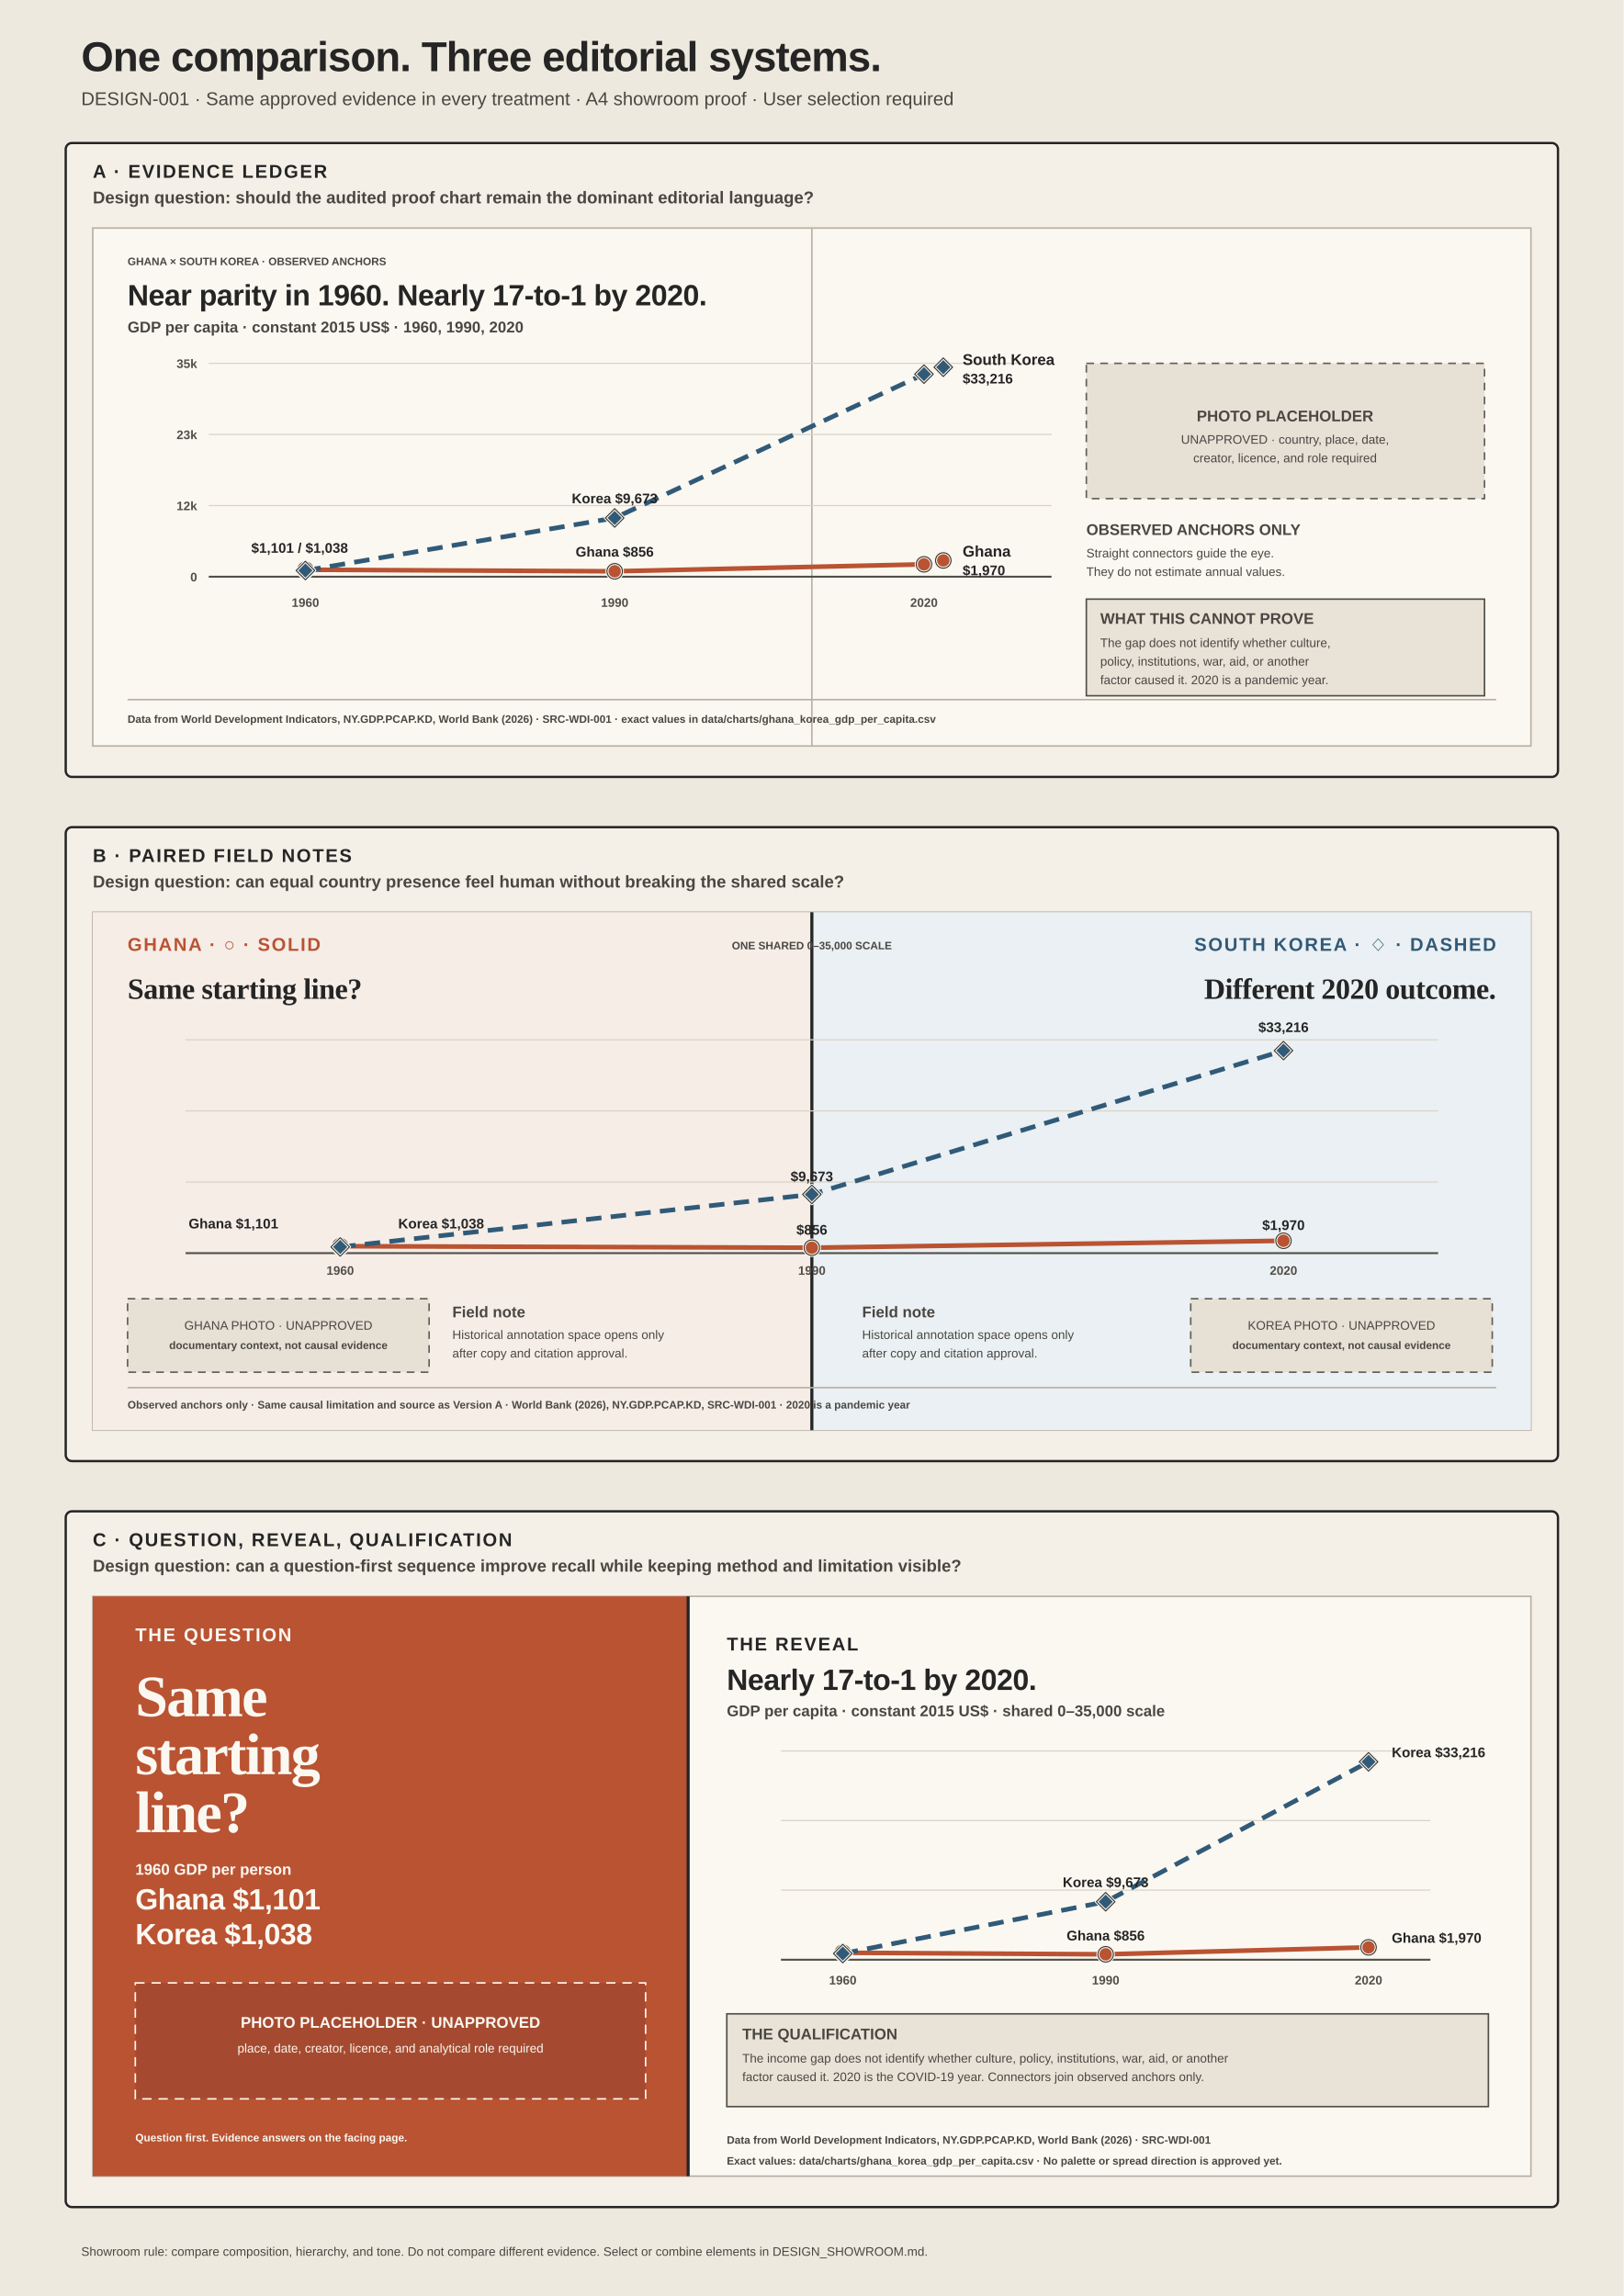
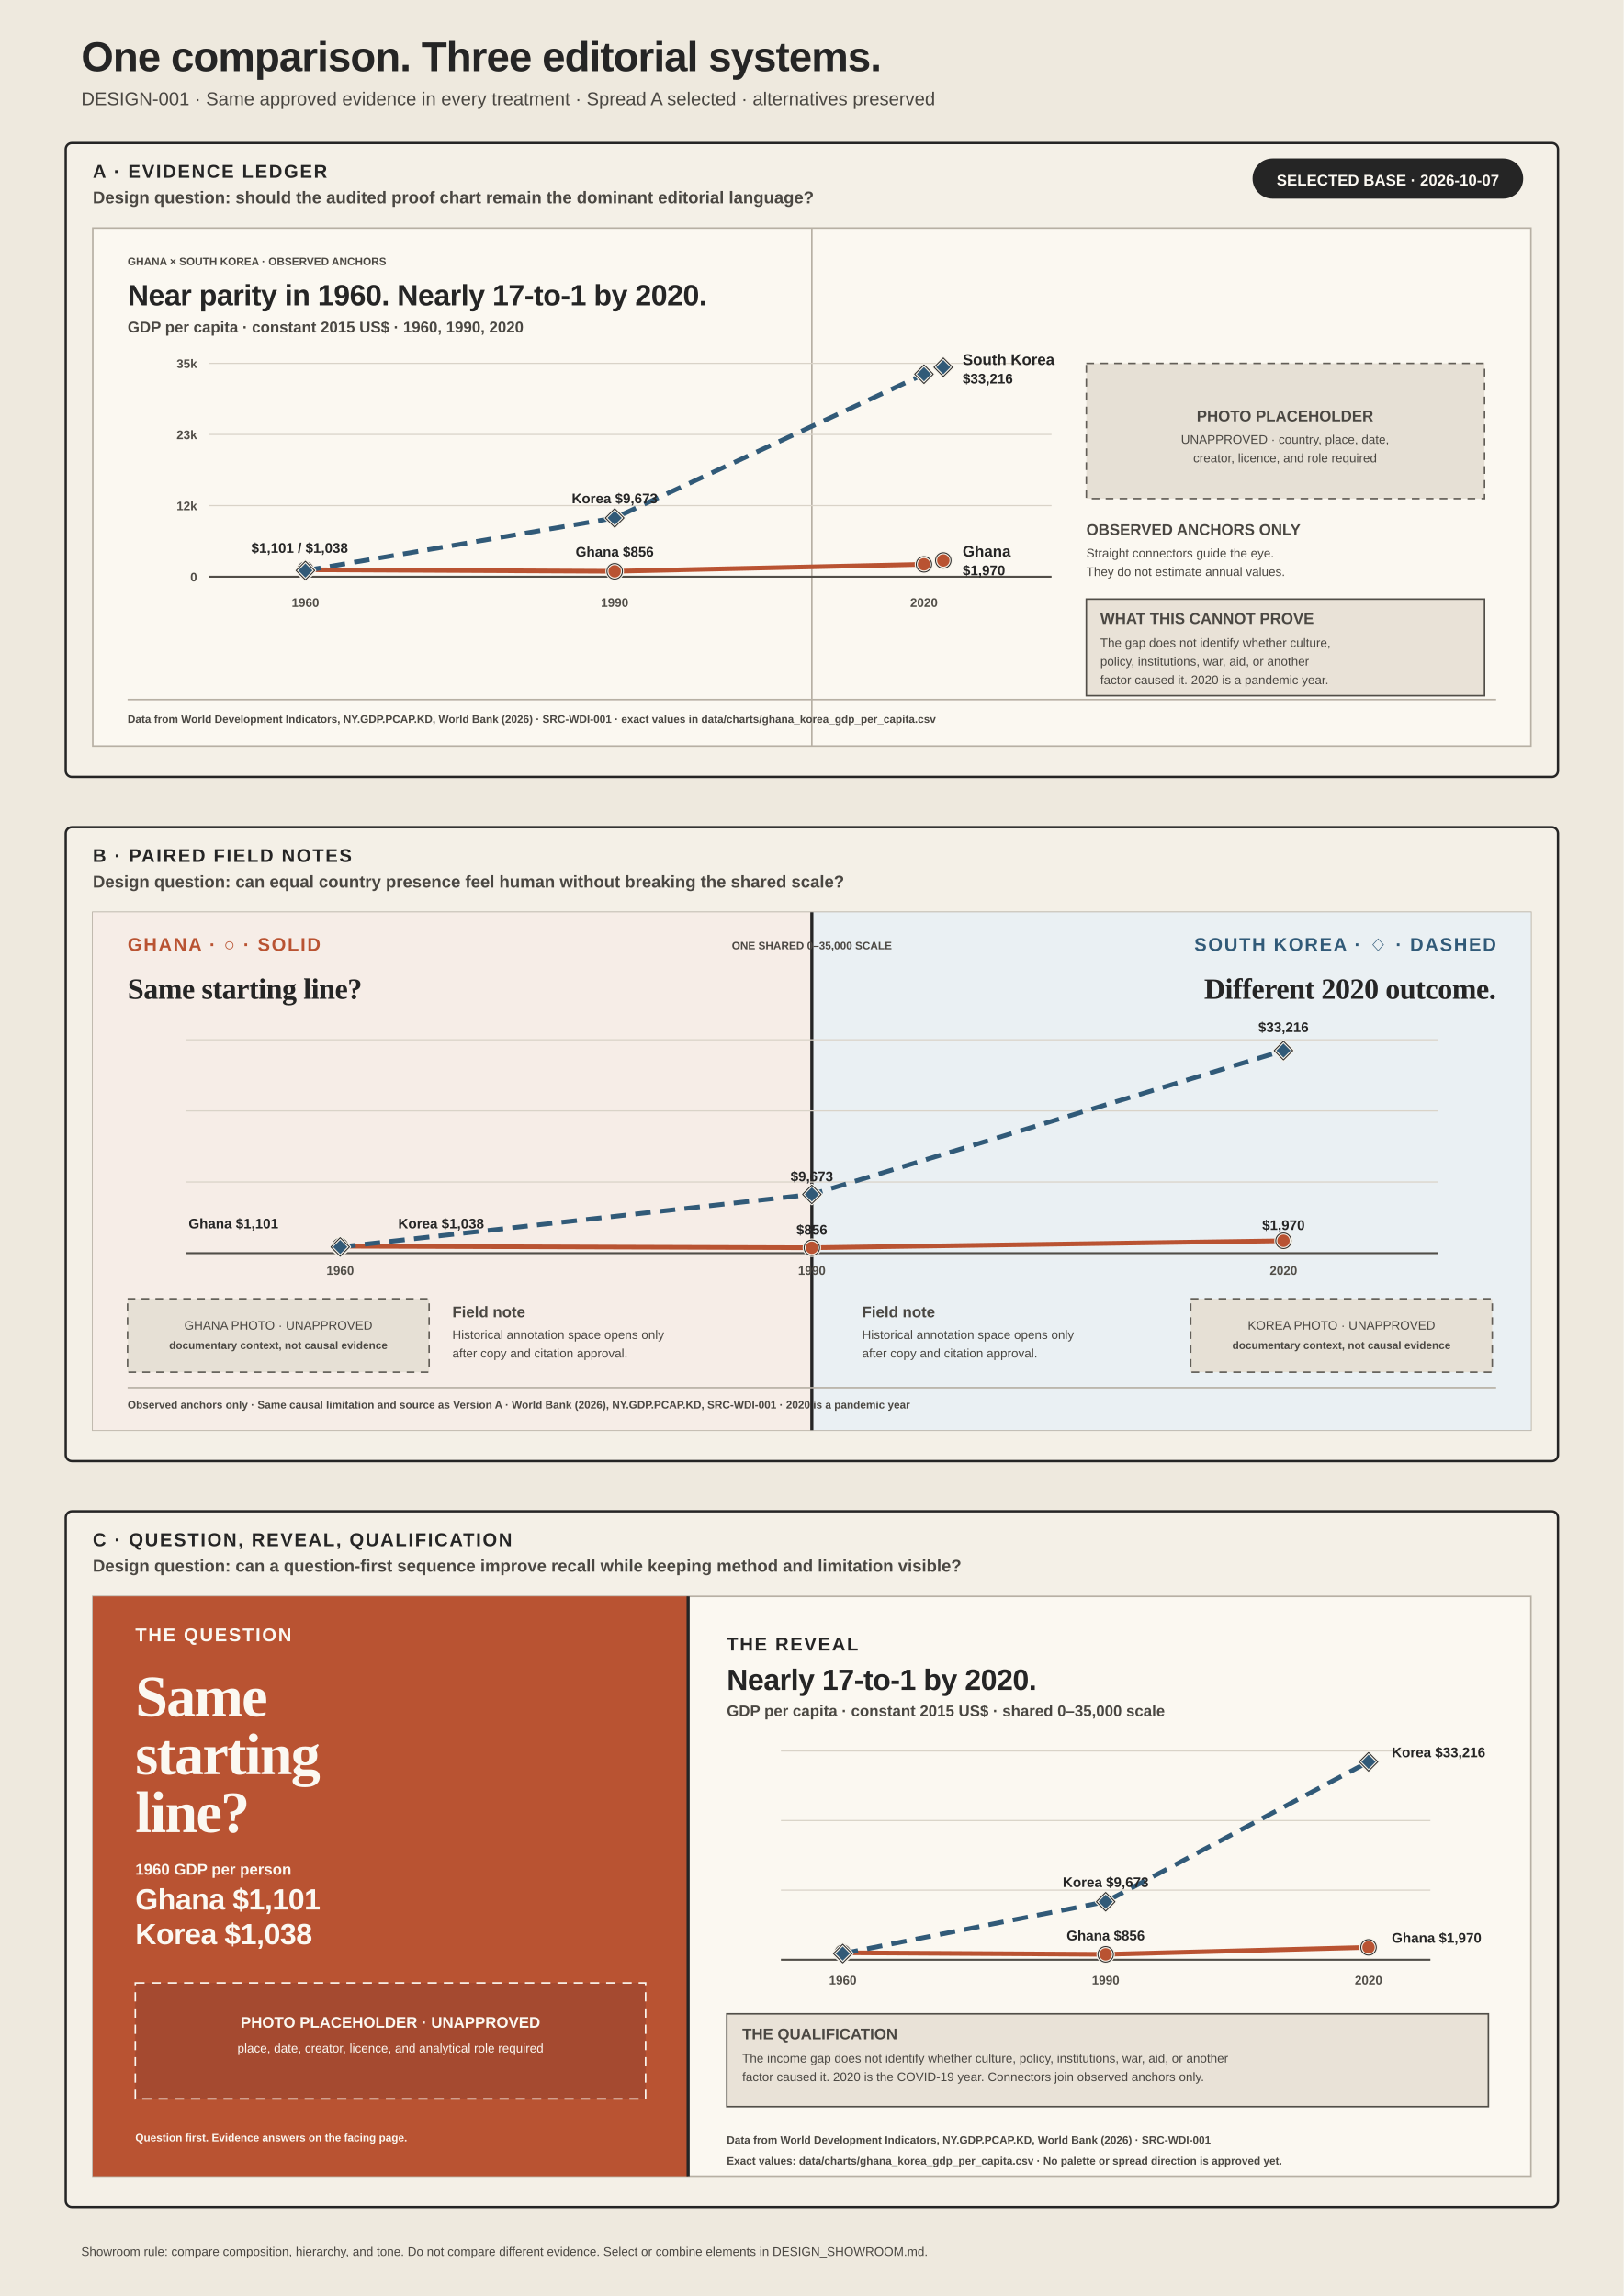
<svg xmlns="http://www.w3.org/2000/svg" viewBox="0 0 2100 2970" role="img" aria-labelledby="title desc">
  <defs>
    <style>
      .sans { font-family: "Arial", "Helvetica Neue", sans-serif; fill: #252525; }
      .serif { font-family: "Georgia", "Times New Roman", serif; fill: #252525; }
      .sheet-title { font-size: 54px; font-weight: 800; letter-spacing: -1px; }
      .sheet-deck { font-size: 24px; font-weight: 450; fill: #4A4742; }
      .version { font-size: 24px; font-weight: 800; letter-spacing: 2px; }
      .question { font-size: 22px; font-weight: 600; fill: #4A4742; }
      .spread-title { font-size: 38px; font-weight: 800; letter-spacing: -0.5px; }
      .spread-display { font-size: 76px; font-weight: 800; letter-spacing: -2px; }
      .sub { font-size: 20px; font-weight: 600; fill: #4A4742; }
      .body { font-size: 18px; font-weight: 450; fill: #363431; }
      .small { font-size: 16px; font-weight: 500; fill: #4A4742; }
      .tiny { font-size: 14px; font-weight: 550; fill: #4A4742; }
      .axis { font-size: 16px; font-weight: 700; fill: #514E48; }
      .value { font-size: 18px; font-weight: 800; fill: #252525; }
      .country { font-size: 20px; font-weight: 800; }
      .panel { fill: #F4F0E7; stroke: #252525; stroke-width: 3; }
      .page { fill: #FBF8F1; stroke: #B7B0A4; stroke-width: 2; }
      .rule { stroke: #B7B0A4; stroke-width: 2; }
      .grid { stroke: #D9D3C8; stroke-width: 1.5; }
      .base { stroke: #514E48; stroke-width: 2.5; }
      .ghana { stroke: #B95332; fill: none; stroke-width: 6; stroke-linecap: round; stroke-linejoin: round; }
      .korea { stroke: #315A78; fill: none; stroke-width: 6; stroke-dasharray: 20 12; stroke-linecap: butt; stroke-linejoin: round; }
      .placeholder { fill: #E6E0D5; stroke: #625E57; stroke-width: 2; stroke-dasharray: 10 8; }
      .limit { fill: #E9E2D7; stroke: #514E48; stroke-width: 2; }
      .warm { fill: #B95332; }
      .cool { fill: #315A78; }
      .reverse { fill: #FBF8F1; }
      .cream-stroke { stroke: #F4F0E7; stroke-width: 4; }
      .ink-stroke { stroke: #252525; stroke-width: 1.2; }
    </style>
    <g id="gdot">
      <circle r="10" fill="#B95332" class="cream-stroke" />
      <circle r="10" fill="none" class="ink-stroke" />
    </g>
    <g id="kdot">
      <path d="M0,-12 L12,0 L0,12 L-12,0 Z" fill="#315A78" class="cream-stroke" stroke-linejoin="round" />
      <path d="M0,-12 L12,0 L0,12 L-12,0 Z" fill="none" class="ink-stroke" stroke-linejoin="round" />
    </g>
  </defs>
  <rect width="2100" height="2970" fill="#EEE9DE" />
  <text x="105" y="92" class="sans sheet-title">One comparison. Three editorial systems.</text>
-   <text x="105" y="136" class="sans sheet-deck">DESIGN-001 · Same approved evidence in every treatment · A4 showroom proof · User selection required</text>
+   <text x="105" y="136" class="sans sheet-deck">DESIGN-001 · Same approved evidence in every treatment · Spread A selected · alternatives preserved</text>
  <g id="version-a" transform="translate(85 185)">
    <rect width="1930" height="820" rx="8" class="panel" />
    <text x="35" y="45" class="sans version">A · EVIDENCE LEDGER</text>
    <text x="35" y="78" class="sans question">Design question: should the audited proof chart remain the dominant editorial language?</text>
+     <rect x="1535" y="20" width="350" height="52" rx="26" fill="#252525" />
+     <text x="1710" y="55" text-anchor="middle" class="sans sub reverse">SELECTED BASE · 2026-10-07</text>
    <g transform="translate(35 110)">
      <rect width="1860" height="670" class="page" />
      <line x1="930" y1="0" x2="930" y2="670" class="rule" />
      <text x="45" y="48" class="sans tiny">GHANA × SOUTH KOREA · OBSERVED ANCHORS</text>
      <text x="45" y="100" class="sans spread-title">Near parity in 1960. Nearly 17-to-1 by 2020.</text>
      <text x="45" y="135" class="sans sub">GDP per capita · constant 2015 US$ · 1960, 1990, 2020</text>
      <g transform="translate(65 175)">
        <line x1="85" y1="0" x2="1175" y2="0" class="grid" />
        <line x1="85" y1="92" x2="1175" y2="92" class="grid" />
        <line x1="85" y1="184" x2="1175" y2="184" class="grid" />
        <line x1="85" y1="276" x2="1175" y2="276" class="base" />
        <text x="70" y="6" text-anchor="end" class="sans axis">35k</text>
        <text x="70" y="98" text-anchor="end" class="sans axis">23k</text>
        <text x="70" y="190" text-anchor="end" class="sans axis">12k</text>
        <text x="70" y="282" text-anchor="end" class="sans axis">0</text>
        <path d="M210,267 L610,269 L1010,260" class="ghana" />
        <path d="M210,268 L610,200 L1010,14" class="korea" />
        <use href="#gdot" transform="translate(210 267)" />
        <use href="#gdot" transform="translate(610 269)" />
        <use href="#gdot" transform="translate(1010 260)" />
        <use href="#kdot" transform="translate(210 268)" />
        <use href="#kdot" transform="translate(610 200)" />
        <use href="#kdot" transform="translate(1010 14)" />
        <text x="210" y="315" text-anchor="middle" class="sans axis">1960</text>
        <text x="610" y="315" text-anchor="middle" class="sans axis">1990</text>
        <text x="1010" y="315" text-anchor="middle" class="sans axis">2020</text>
        <text x="140" y="245" class="sans value">$1,101 / $1,038</text>
        <text x="610" y="181" text-anchor="middle" class="sans value">Korea $9,673</text>
        <text x="610" y="250" text-anchor="middle" class="sans value">Ghana $856</text>
        <use href="#kdot" transform="translate(1035 5)" />
        <text x="1060" y="2" class="sans country">South Korea</text>
        <text x="1060" y="26" class="sans value">$33,216</text>
        <use href="#gdot" transform="translate(1035 255)" />
        <text x="1060" y="250" class="sans country">Ghana</text>
        <text x="1060" y="274" class="sans value">$1,970</text>
      </g>
      <g transform="translate(1285 175)">
        <rect width="515" height="175" class="placeholder" />
        <text x="257" y="75" text-anchor="middle" class="sans sub">PHOTO PLACEHOLDER</text>
        <text x="257" y="104" text-anchor="middle" class="sans small">UNAPPROVED · country, place, date,</text>
        <text x="257" y="128" text-anchor="middle" class="sans small">creator, licence, and role required</text>
        <text x="0" y="222" class="sans sub">OBSERVED ANCHORS ONLY</text>
        <text x="0" y="251" class="sans small">Straight connectors guide the eye.</text>
        <text x="0" y="275" class="sans small">They do not estimate annual values.</text>
        <rect y="305" width="515" height="125" class="limit" />
        <text x="18" y="337" class="sans sub">WHAT THIS CANNOT PROVE</text>
        <text x="18" y="367" class="sans small">The gap does not identify whether culture,</text>
        <text x="18" y="391" class="sans small">policy, institutions, war, aid, or another</text>
        <text x="18" y="415" class="sans small">factor caused it. 2020 is a pandemic year.</text>
      </g>
      <line x1="45" y1="610" x2="1815" y2="610" class="rule" />
      <text x="45" y="640" class="sans tiny">Data from World Development Indicators, NY.GDP.PCAP.KD, World Bank (2026) · SRC-WDI-001 · exact values in data/charts/ghana_korea_gdp_per_capita.csv</text>
    </g>
  </g>
  <g id="version-b" transform="translate(85 1070)">
    <rect width="1930" height="820" rx="8" class="panel" />
    <text x="35" y="45" class="sans version">B · PAIRED FIELD NOTES</text>
    <text x="35" y="78" class="sans question">Design question: can equal country presence feel human without breaking the shared scale?</text>
    <g transform="translate(35 110)">
      <rect width="1860" height="670" class="page" />
      <rect width="930" height="670" fill="#F6EDE7" />
      <rect x="930" width="930" height="670" fill="#EAF0F3" />
      <line x1="930" y1="0" x2="930" y2="670" stroke="#252525" stroke-width="4" />
      <text x="45" y="50" class="sans version warm">GHANA · ○ · SOLID</text>
      <text x="1815" y="50" text-anchor="end" class="sans version cool">SOUTH KOREA · ◇ · DASHED</text>
      <text x="930" y="48" text-anchor="middle" class="sans tiny">ONE SHARED 0–35,000 SCALE</text>
      <text x="45" y="112" class="serif spread-title">Same starting line?</text>
      <text x="1815" y="112" text-anchor="end" class="serif spread-title">Different 2020 outcome.</text>
      <g transform="translate(120 165)">
        <line x1="0" y1="0" x2="1620" y2="0" class="grid" />
        <line x1="0" y1="92" x2="1620" y2="92" class="grid" />
        <line x1="0" y1="184" x2="1620" y2="184" class="grid" />
        <line x1="0" y1="276" x2="1620" y2="276" class="base" />
        <text x="200" y="304" text-anchor="middle" class="sans axis">1960</text>
        <text x="810" y="304" text-anchor="middle" class="sans axis">1990</text>
        <text x="1420" y="304" text-anchor="middle" class="sans axis">2020</text>
        <path d="M200,267 L810,269 L1420,260" class="ghana" />
        <path d="M200,268 L810,200 L1420,14" class="korea" />
        <use href="#gdot" transform="translate(200 267)" />
        <use href="#gdot" transform="translate(810 269)" />
        <use href="#gdot" transform="translate(1420 260)" />
        <use href="#kdot" transform="translate(200 268)" />
        <use href="#kdot" transform="translate(810 200)" />
        <use href="#kdot" transform="translate(1420 14)" />
        <text x="120" y="244" text-anchor="end" class="sans value">Ghana $1,101</text>
        <text x="275" y="244" class="sans value">Korea $1,038</text>
        <text x="810" y="183" text-anchor="middle" class="sans value">$9,673</text>
        <text x="810" y="252" text-anchor="middle" class="sans value">$856</text>
        <text x="1420" y="-10" text-anchor="middle" class="sans value">$33,216</text>
        <text x="1420" y="246" text-anchor="middle" class="sans value">$1,970</text>
      </g>
      <g transform="translate(45 500)">
        <rect width="390" height="95" class="placeholder" />
        <text x="195" y="40" text-anchor="middle" class="sans small">GHANA PHOTO · UNAPPROVED</text>
        <text x="195" y="65" text-anchor="middle" class="sans tiny">documentary context, not causal evidence</text>
        <text x="420" y="24" class="sans sub">Field note</text>
        <text x="420" y="52" class="sans small">Historical annotation space opens only</text>
        <text x="420" y="76" class="sans small">after copy and citation approval.</text>
      </g>
      <g transform="translate(995 500)">
        <text x="0" y="24" class="sans sub">Field note</text>
        <text x="0" y="52" class="sans small">Historical annotation space opens only</text>
        <text x="0" y="76" class="sans small">after copy and citation approval.</text>
        <rect x="425" width="390" height="95" class="placeholder" />
        <text x="620" y="40" text-anchor="middle" class="sans small">KOREA PHOTO · UNAPPROVED</text>
        <text x="620" y="65" text-anchor="middle" class="sans tiny">documentary context, not causal evidence</text>
      </g>
      <line x1="45" y1="615" x2="1815" y2="615" class="rule" />
      <text x="45" y="642" class="sans tiny">Observed anchors only · Same causal limitation and source as Version A · World Bank (2026), NY.GDP.PCAP.KD, SRC-WDI-001 · 2020 is a pandemic year</text>
    </g>
  </g>
  <g id="version-c" transform="translate(85 1955)">
    <rect width="1930" height="900" rx="8" class="panel" />
    <text x="35" y="45" class="sans version">C · QUESTION, REVEAL, QUALIFICATION</text>
    <text x="35" y="78" class="sans question">Design question: can a question-first sequence improve recall while keeping method and limitation visible?</text>
    <g transform="translate(35 110)">
      <rect width="1860" height="750" class="page" />
      <rect width="770" height="750" fill="#B95332" />
      <line x1="770" y1="0" x2="770" y2="750" stroke="#252525" stroke-width="4" />
      <text x="55" y="58" class="sans version reverse">THE QUESTION</text>
      <text x="55" y="155" class="serif spread-display reverse">Same</text>
      <text x="55" y="230" class="serif spread-display reverse">starting</text>
      <text x="55" y="305" class="serif spread-display reverse">line?</text>
      <text x="55" y="360" class="sans sub reverse">1960 GDP per person</text>
      <text x="55" y="405" class="sans spread-title reverse">Ghana $1,101</text>
      <text x="55" y="450" class="sans spread-title reverse">Korea $1,038</text>
      <rect x="55" y="500" width="660" height="150" fill="#A54A30" stroke="#FBF8F1" stroke-width="2" stroke-dasharray="12 9" />
      <text x="385" y="558" text-anchor="middle" class="sans sub reverse">PHOTO PLACEHOLDER · UNAPPROVED</text>
      <text x="385" y="590" text-anchor="middle" class="sans small reverse">place, date, creator, licence, and analytical role required</text>
      <text x="55" y="705" class="sans tiny reverse">Question first. Evidence answers on the facing page.</text>
      <g transform="translate(820 35)">
        <text x="0" y="35" class="sans version">THE REVEAL</text>
        <text x="0" y="86" class="sans spread-title">Nearly 17-to-1 by 2020.</text>
        <text x="0" y="120" class="sans sub">GDP per capita · constant 2015 US$ · shared 0–35,000 scale</text>
        <g transform="translate(70 165)">
          <line x1="0" y1="0" x2="840" y2="0" class="grid" />
          <line x1="0" y1="90" x2="840" y2="90" class="grid" />
          <line x1="0" y1="180" x2="840" y2="180" class="grid" />
          <line x1="0" y1="270" x2="840" y2="270" class="base" />
          <path d="M80,261 L420,263 L760,254" class="ghana" />
          <path d="M80,262 L420,195 L760,14" class="korea" />
          <use href="#gdot" transform="translate(80 261)" />
          <use href="#gdot" transform="translate(420 263)" />
          <use href="#gdot" transform="translate(760 254)" />
          <use href="#kdot" transform="translate(80 262)" />
          <use href="#kdot" transform="translate(420 195)" />
          <use href="#kdot" transform="translate(760 14)" />
          <text x="80" y="302" text-anchor="middle" class="sans axis">1960</text>
          <text x="420" y="302" text-anchor="middle" class="sans axis">1990</text>
          <text x="760" y="302" text-anchor="middle" class="sans axis">2020</text>
          <text x="420" y="176" text-anchor="middle" class="sans value">Korea $9,673</text>
          <text x="420" y="245" text-anchor="middle" class="sans value">Ghana $856</text>
          <text x="790" y="8" class="sans value">Korea $33,216</text>
          <text x="790" y="248" class="sans value">Ghana $1,970</text>
        </g>
        <rect x="0" y="505" width="985" height="120" class="limit" />
        <text x="20" y="538" class="sans sub">THE QUALIFICATION</text>
        <text x="20" y="568" class="sans small">The income gap does not identify whether culture, policy, institutions, war, aid, or another</text>
        <text x="20" y="592" class="sans small">factor caused it. 2020 is the COVID-19 year. Connectors join observed anchors only.</text>
        <text x="0" y="673" class="sans tiny">Data from World Development Indicators, NY.GDP.PCAP.KD, World Bank (2026) · SRC-WDI-001</text>
        <text x="0" y="700" class="sans tiny">Exact values: data/charts/ghana_korea_gdp_per_capita.csv · No palette or spread direction is approved yet.</text>
      </g>
    </g>
  </g>
  <text x="105" y="2918" class="sans small">Showroom rule: compare composition, hierarchy, and tone. Do not compare different evidence. Select or combine elements in DESIGN_SHOWROOM.md.</text>
</svg>
